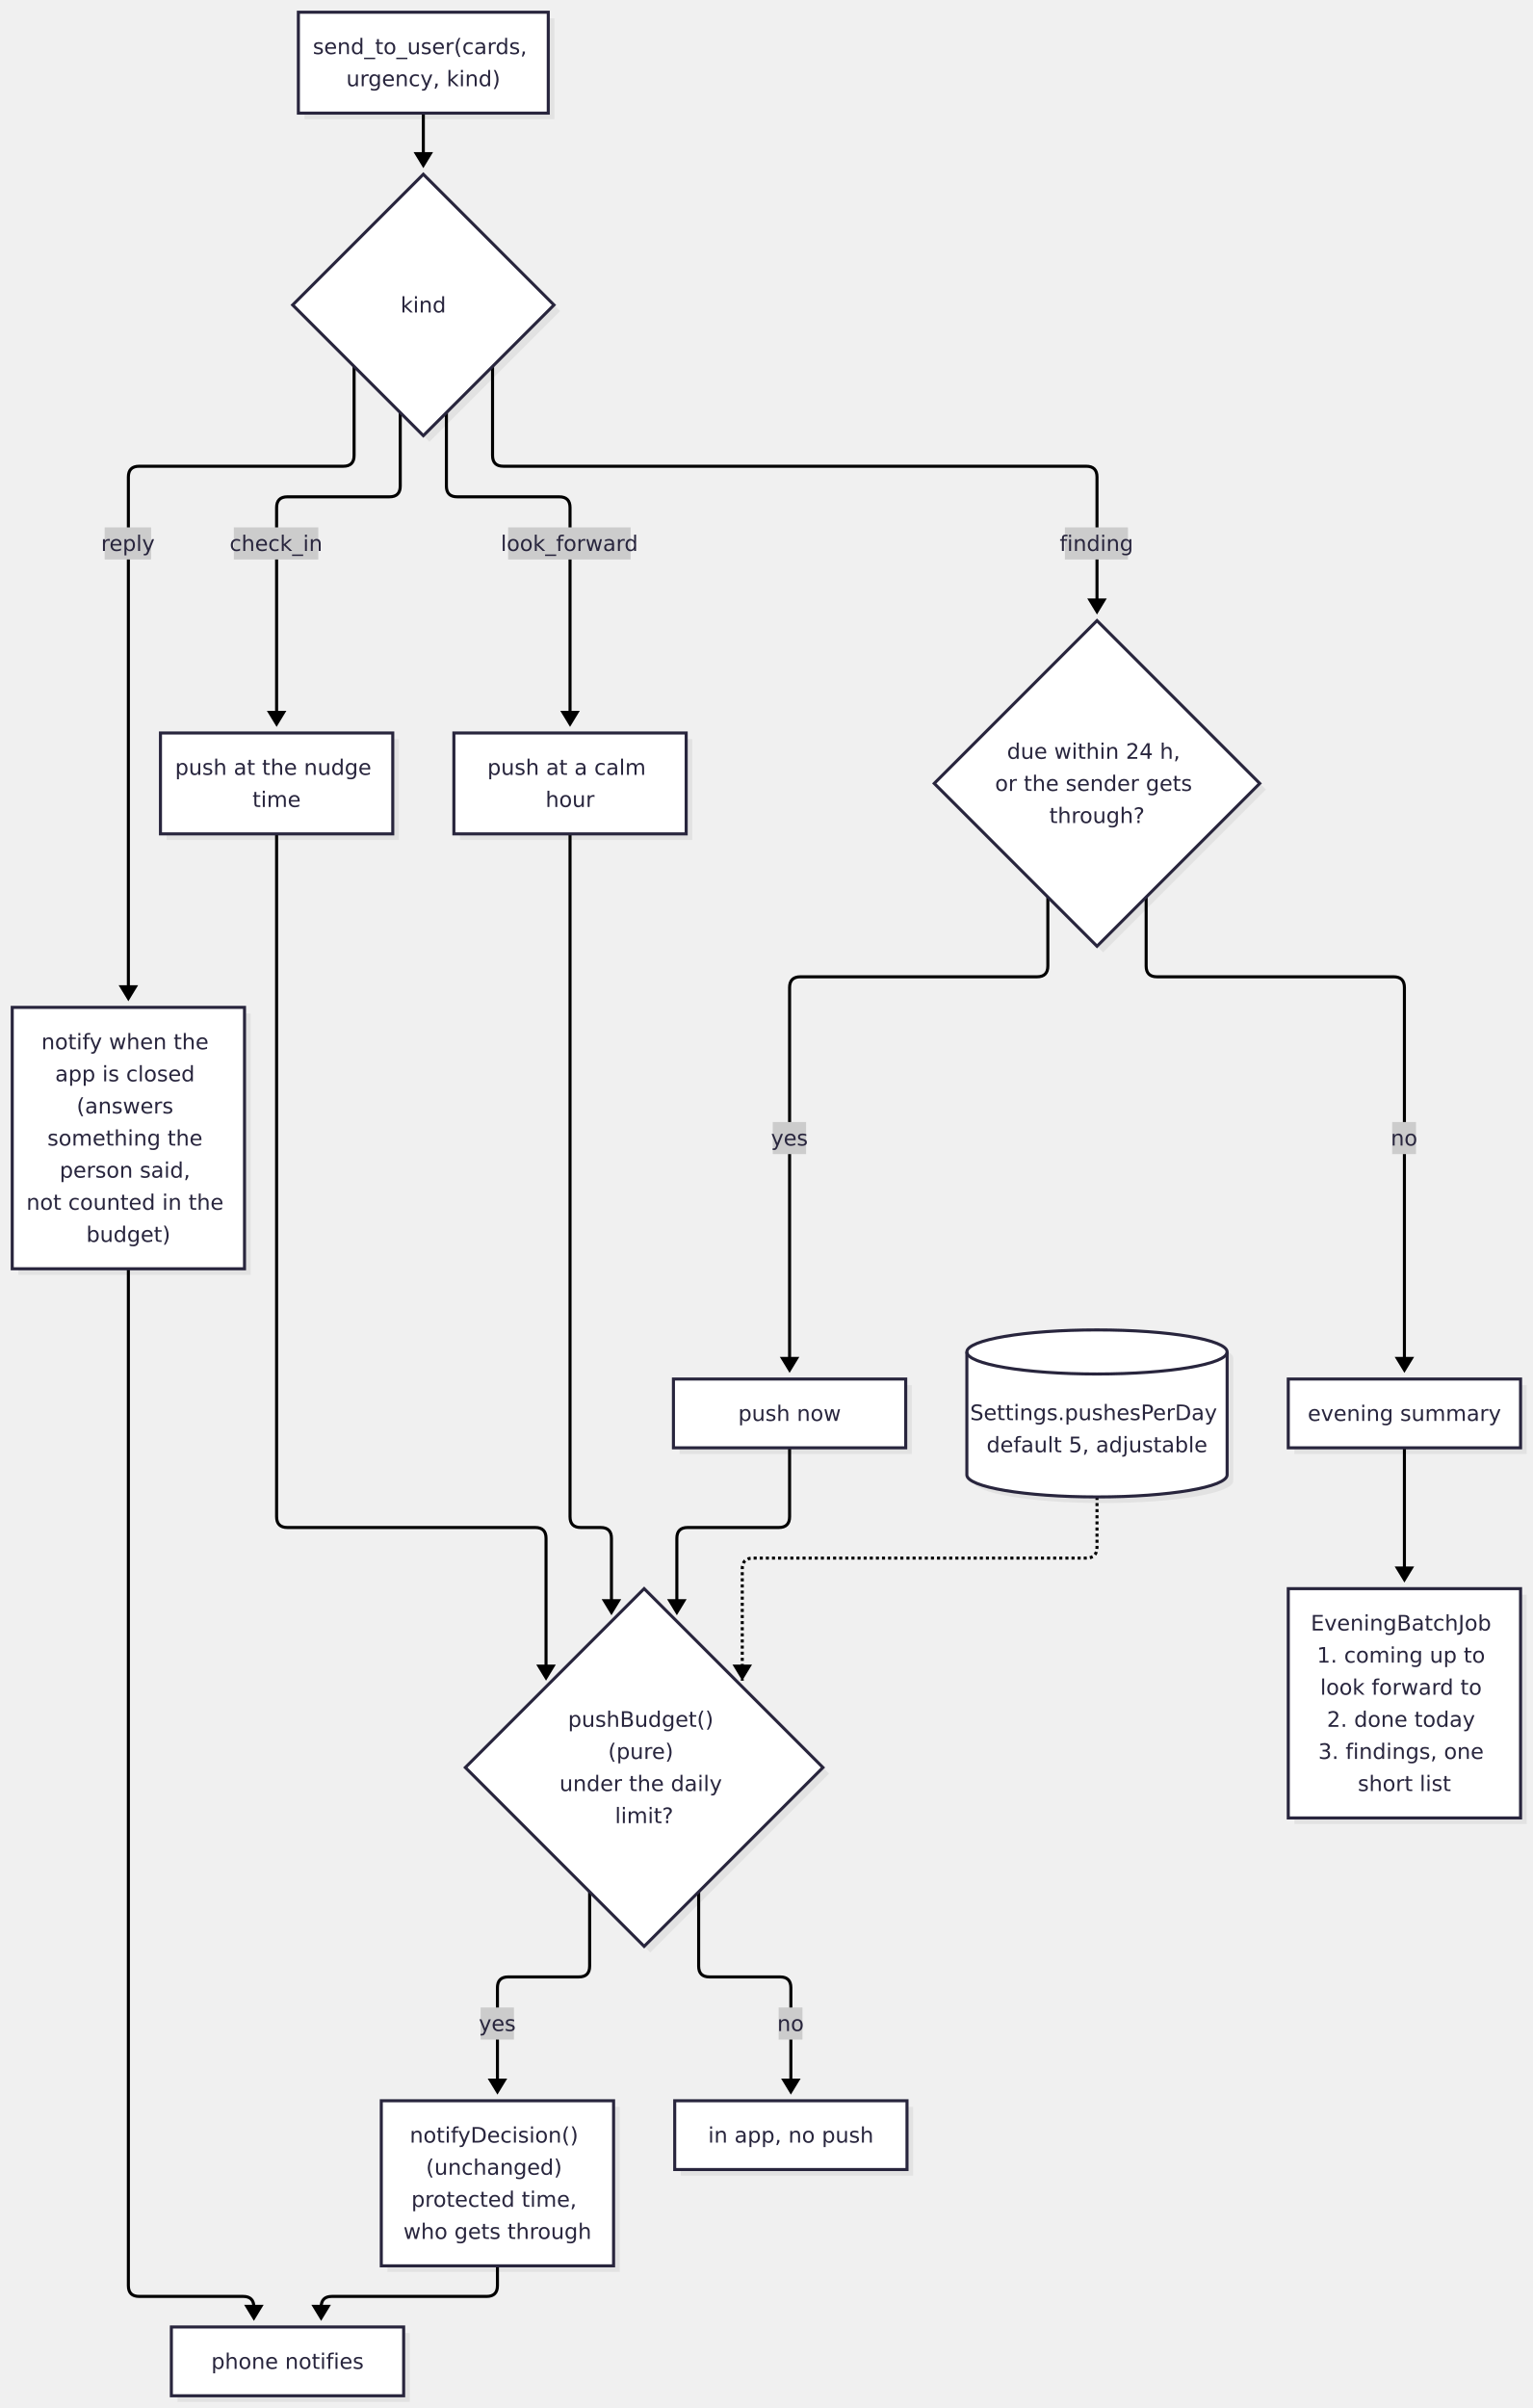
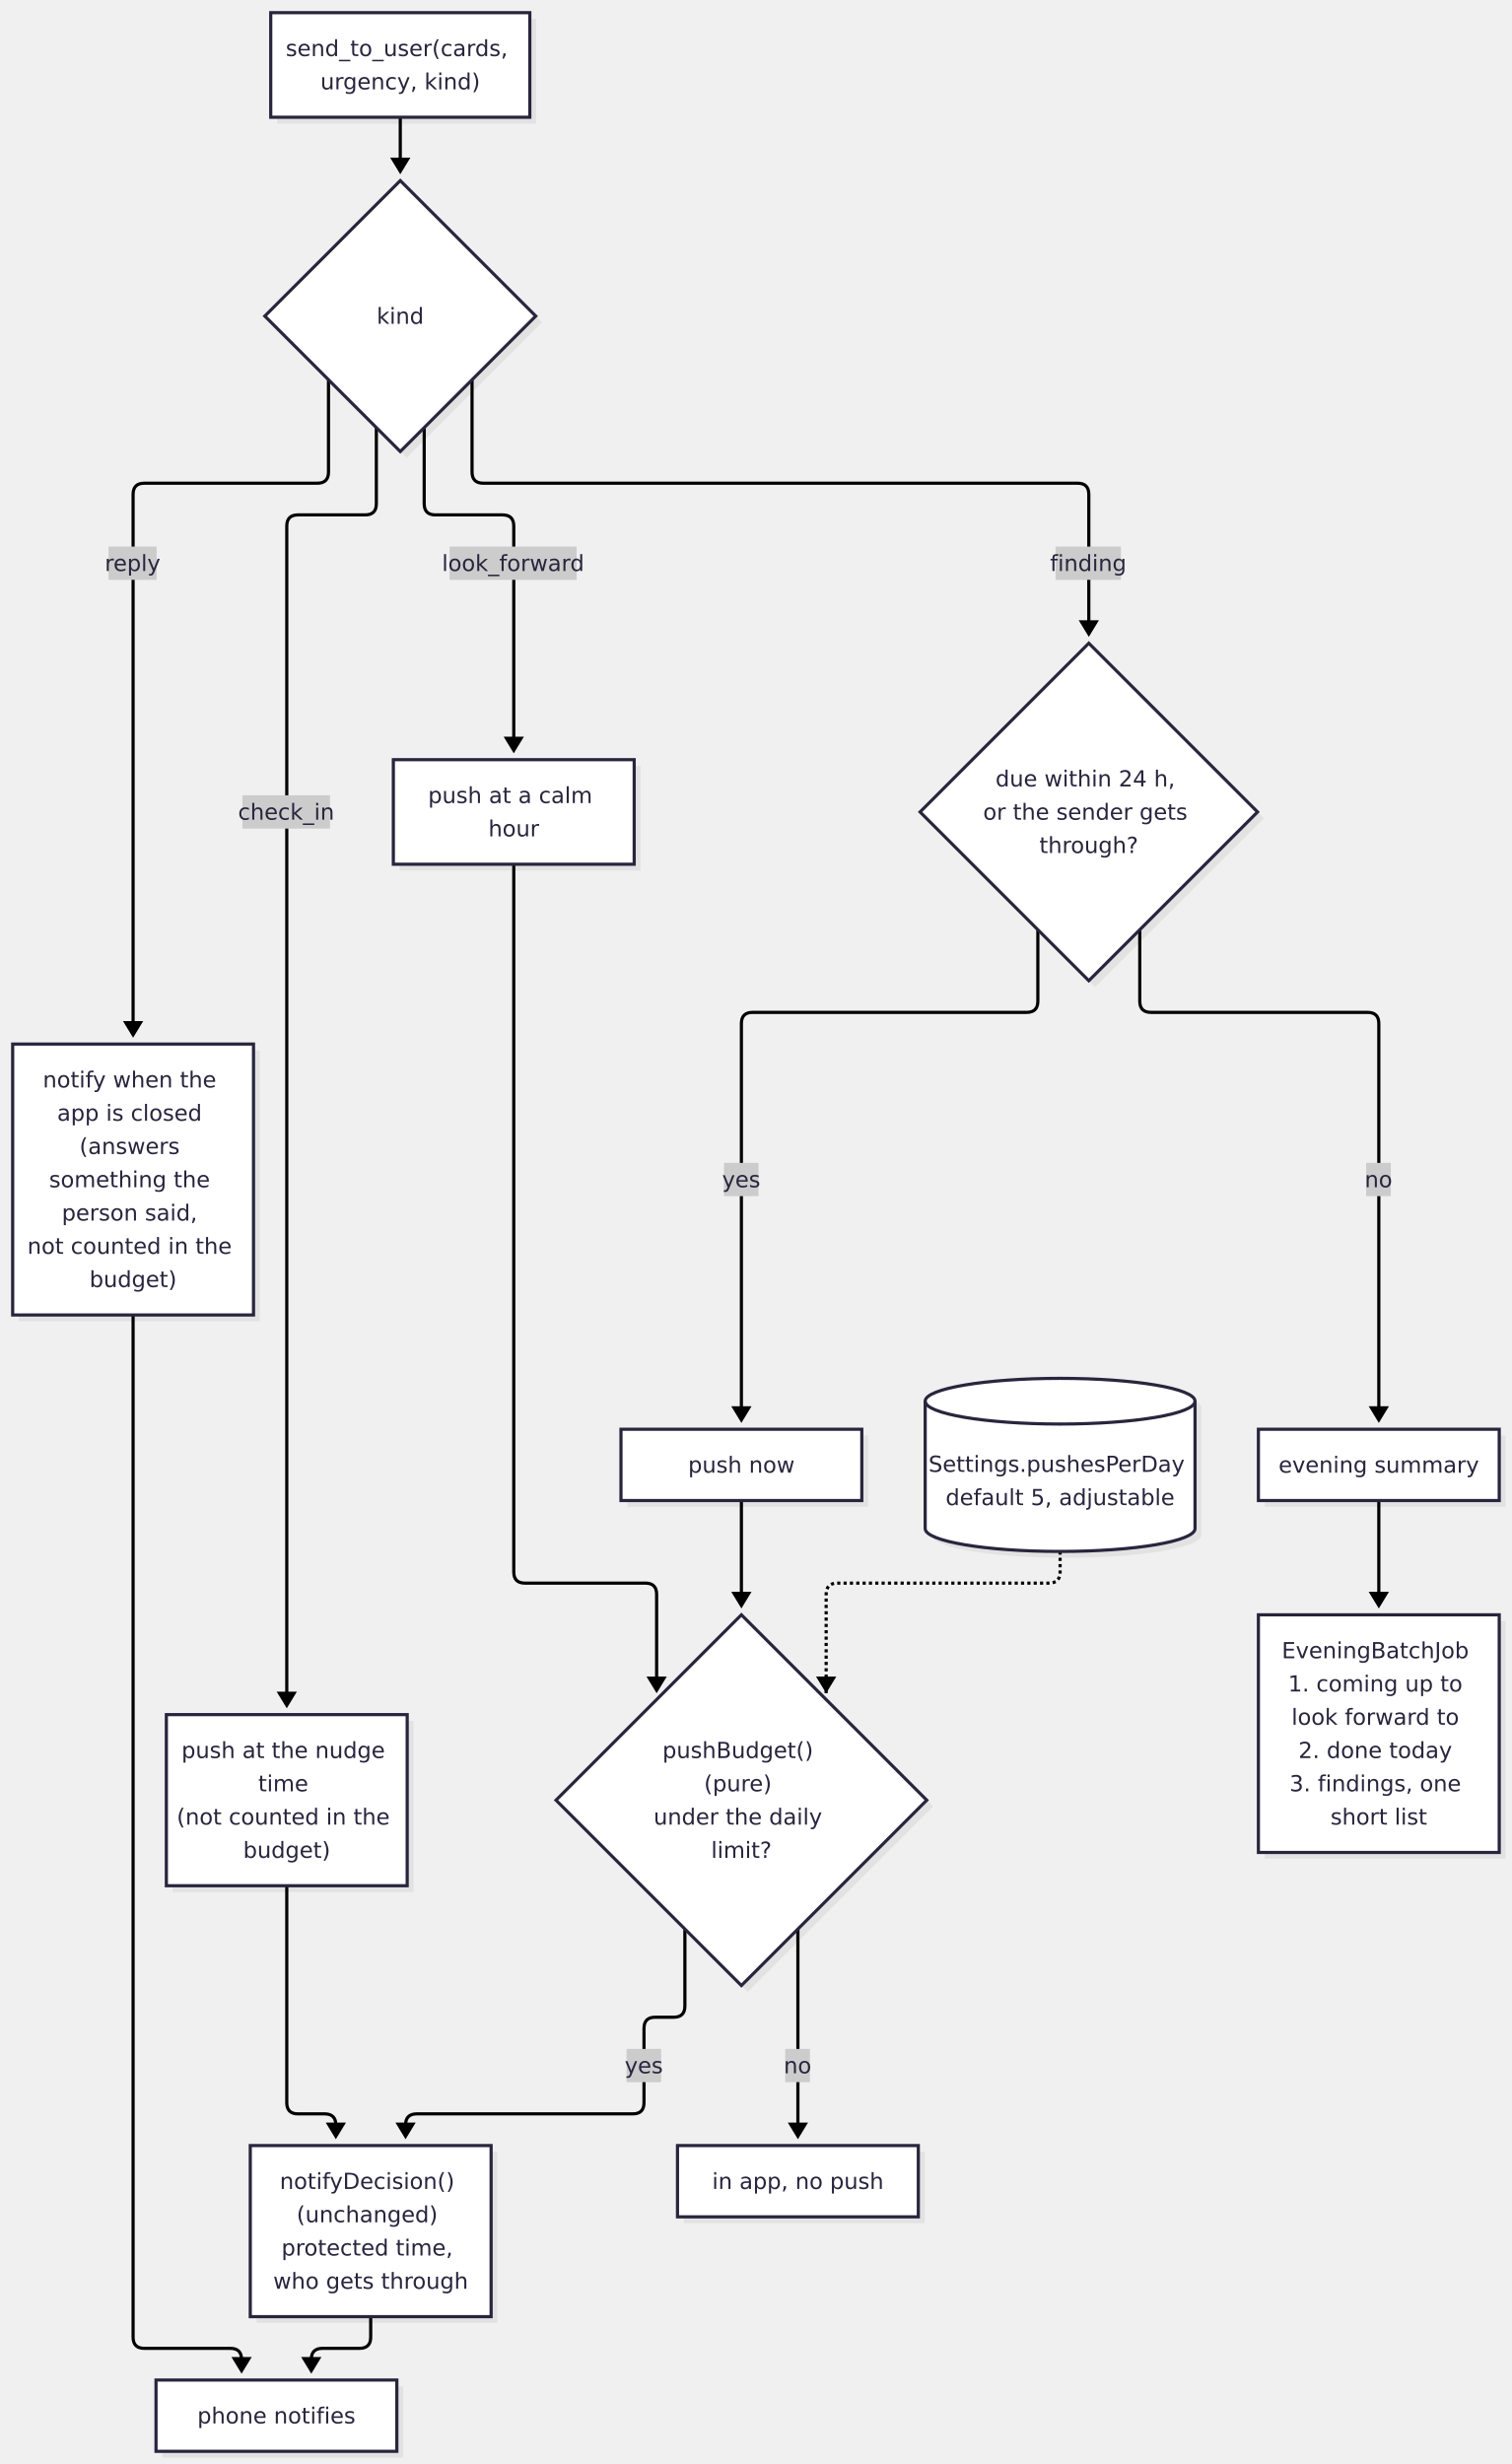
- <svg xmlns="http://www.w3.org/2000/svg" id="my-svg" width="100%" class="flowchart" style="max-width: 1002.979px; background-color: white;" viewBox="4 4 1002.979 1575.254" role="graphics-document document" aria-roledescription="flowchart-v2">
+ <svg xmlns="http://www.w3.org/2000/svg" id="my-svg" width="100%" class="flowchart" style="max-width: 954.245px; background-color: white;" viewBox="4 4 954.245 1555.254" role="graphics-document document" aria-roledescription="flowchart-v2">
  <style>#my-svg{font-family:DejaVu Sans;font-size:16px;}#my-svg text{font-family:DejaVu Sans;}</style>
  <g>
    <g class="edgePaths">
      <g id="L-SEND-KIND-0" class="edgePath">
-         <path class="flowchart-link LS-SEND LE-KIND" d="M281,78L281,114" fill="none" stroke="#000000" stroke-width="2" stroke-dasharray="0 0 32 4" />
-         <path class="marker" d="M287.391,103.5L281,114L274.609,103.5Z" fill="#000000" stroke="#000000" stroke-width="0" />
+         <path class="flowchart-link LS-SEND LE-KIND" d="M256.633,78L256.633,114" fill="none" stroke="#000000" stroke-width="2" stroke-dasharray="0 0 32 4" />
+         <path class="marker" d="M263.024,103.5L256.633,114L250.242,103.5Z" fill="#000000" stroke="#000000" stroke-width="0" />
      </g>
      <g id="L-KIND-REPLY-1" class="edgePath">
-         <path class="flowchart-link LS-KIND LE-REPLY" d="M235.7,243.7L235.7,301.929C235.7,306.643,233.343,309,228.629,309L95.071,309C90.357,309,88,311.357,88,316.071L88,659" fill="none" stroke="#000000" stroke-width="2" stroke-dasharray="0 0 553.672 4" />
+         <path class="flowchart-link LS-KIND LE-REPLY" d="M211.333,243.7L211.333,301.929C211.333,306.643,208.976,309,204.262,309L95.071,309C90.357,309,88,311.357,88,316.071L88,659" fill="none" stroke="#000000" stroke-width="2" stroke-dasharray="0 0 529.304 4" />
        <path class="marker" d="M94.391,648.5L88,659L81.609,648.5Z" fill="#000000" stroke="#000000" stroke-width="0" />
      </g>
      <g id="L-KIND-CHECK-2" class="edgePath">
-         <path class="flowchart-link LS-KIND LE-CHECK" d="M265.9,273.9L265.9,321.929C265.9,326.643,263.543,329,258.829,329L192.071,329C187.357,329,185,331.357,185,336.071L185,479.5" fill="none" stroke="#000000" stroke-width="2" stroke-dasharray="0 0 277.172 4" />
-         <path class="marker" d="M191.391,469L185,479.5L178.609,469Z" fill="#000000" stroke="#000000" stroke-width="0" />
+         <path class="flowchart-link LS-KIND LE-CHECK" d="M241.533,273.9L241.533,321.929C241.533,326.643,239.176,329,234.462,329L192.071,329C187.357,329,185,331.357,185,336.071L185,1082.254" fill="none" stroke="#000000" stroke-width="2" stroke-dasharray="0 0 855.558 4" />
+         <path class="marker" d="M191.391,1071.754L185,1082.254L178.609,1071.754Z" fill="#000000" stroke="#000000" stroke-width="0" />
      </g>
      <g id="L-KIND-LOOK-3" class="edgePath">
-         <path class="flowchart-link LS-KIND LE-LOOK" d="M296.1,273.9L296.1,321.929C296.1,326.643,298.457,329,303.171,329L369.929,329C374.643,329,377,331.357,377,336.071L377,479.5" fill="none" stroke="#000000" stroke-width="2" stroke-dasharray="0 0 277.172 4" />
-         <path class="marker" d="M383.391,469L377,479.5L370.609,469Z" fill="#000000" stroke="#000000" stroke-width="0" />
+         <path class="flowchart-link LS-KIND LE-LOOK" d="M271.733,273.9L271.733,321.929C271.733,326.643,274.09,329,278.804,329L321.195,329C325.909,329,328.266,331.357,328.266,336.071L328.266,479.5" fill="none" stroke="#000000" stroke-width="2" stroke-dasharray="0 0 252.804 4" />
+         <path class="marker" d="M334.657,469L328.266,479.5L321.874,469Z" fill="#000000" stroke="#000000" stroke-width="0" />
      </g>
      <g id="L-KIND-FIND-4" class="edgePath">
-         <path class="flowchart-link LS-KIND LE-FIND" d="M326.3,243.7L326.3,301.929C326.3,306.643,328.657,309,333.371,309L714.752,309C719.466,309,721.823,311.357,721.823,316.071L721.823,406" fill="none" stroke="#000000" stroke-width="2" stroke-dasharray="0 0 548.495 4" />
-         <path class="marker" d="M728.214,395.5L721.823,406L715.432,395.5Z" fill="#000000" stroke="#000000" stroke-width="0" />
+         <path class="flowchart-link LS-KIND LE-FIND" d="M301.933,243.7L301.933,301.929C301.933,306.643,304.29,309,309.004,309L684.135,309C688.849,309,691.206,311.357,691.206,316.071L691.206,406" fill="none" stroke="#000000" stroke-width="2" stroke-dasharray="0 0 542.245 4" />
+         <path class="marker" d="M697.597,395.5L691.206,406L684.814,395.5Z" fill="#000000" stroke="#000000" stroke-width="0" />
      </g>
      <g id="L-FIND-NOW-5" class="edgePath">
-         <path class="flowchart-link LS-FIND LE-NOW" d="M689.656,590.833L689.656,635.929C689.656,640.643,687.299,643,682.585,643L527.738,643C523.024,643,520.667,645.357,520.667,650.071L520.667,902.127" fill="none" stroke="#000000" stroke-width="2" stroke-dasharray="0 0 470.955 4" />
-         <path class="marker" d="M527.058,891.627L520.667,902.127L514.275,891.627Z" fill="#000000" stroke="#000000" stroke-width="0" />
+         <path class="flowchart-link LS-FIND LE-NOW" d="M659.039,590.833L659.039,635.929C659.039,640.643,656.682,643,651.968,643L479.003,643C474.289,643,471.932,645.357,471.932,650.071L471.932,902.127" fill="none" stroke="#000000" stroke-width="2" stroke-dasharray="0 0 489.072 4" />
+         <path class="marker" d="M478.324,891.627L471.932,902.127L465.541,891.627Z" fill="#000000" stroke="#000000" stroke-width="0" />
      </g>
      <g id="L-FIND-BATCH-6" class="edgePath">
-         <path class="flowchart-link LS-FIND LE-BATCH" d="M753.99,590.833L753.99,635.929C753.99,640.643,756.347,643,761.061,643L915.908,643C920.622,643,922.979,645.357,922.979,650.071L922.979,902.127" fill="none" stroke="#000000" stroke-width="2" stroke-dasharray="0 0 470.955 4" />
-         <path class="marker" d="M929.37,891.627L922.979,902.127L916.588,891.627Z" fill="#000000" stroke="#000000" stroke-width="0" />
-       </g>
-       <g id="L-CHECK-BUDGET-7" class="edgePath">
-         <path class="flowchart-link LS-CHECK LE-BUDGET" d="M185,549.5L185,996.183C185,1000.897,187.357,1003.254,192.071,1003.254L354.229,1003.254C358.943,1003.254,361.3,1005.611,361.3,1010.325L361.3,1103.454" fill="none" stroke="#000000" stroke-width="2" stroke-dasharray="0 0 720.926 4" />
-         <path class="marker" d="M367.691,1092.954L361.3,1103.454L354.909,1092.954Z" fill="#000000" stroke="#000000" stroke-width="0" />
-       </g>
-       <g id="L-LOOK-BUDGET-8" class="edgePath">
-         <path class="flowchart-link LS-LOOK LE-BUDGET" d="M377,549.5L377,996.183C377,1000.897,379.357,1003.254,384.071,1003.254L397.029,1003.254C401.743,1003.254,404.1,1005.611,404.1,1010.325L404.1,1060.654" fill="none" stroke="#000000" stroke-width="2" stroke-dasharray="0 0 528.926 4" />
-         <path class="marker" d="M410.491,1050.154L404.1,1060.654L397.709,1050.154Z" fill="#000000" stroke="#000000" stroke-width="0" />
+         <path class="flowchart-link LS-FIND LE-BATCH" d="M723.372,590.833L723.372,635.929C723.372,640.643,725.729,643,730.443,643L867.174,643C871.888,643,874.245,645.357,874.245,650.071L874.245,902.127" fill="none" stroke="#000000" stroke-width="2" stroke-dasharray="0 0 452.838 4" />
+         <path class="marker" d="M880.636,891.627L874.245,902.127L867.853,891.627Z" fill="#000000" stroke="#000000" stroke-width="0" />
+       </g>
+       <g id="L-LOOK-BUDGET-7" class="edgePath">
+         <path class="flowchart-link LS-LOOK LE-BUDGET" d="M328.266,549.5L328.266,996.183C328.266,1000.897,330.623,1003.254,335.337,1003.254L411.361,1003.254C416.075,1003.254,418.432,1005.611,418.432,1010.325L418.432,1072.754" fill="none" stroke="#000000" stroke-width="2" stroke-dasharray="0 0 604.092 4" />
+         <path class="marker" d="M424.824,1062.254L418.432,1072.754L412.041,1062.254Z" fill="#000000" stroke="#000000" stroke-width="0" />
+       </g>
+       <g id="L-CHECK-POLICY-8" class="edgePath">
+         <path class="flowchart-link LS-CHECK LE-POLICY" d="M185,1194.254L185,1331.183C185,1335.897,187.357,1338.254,192.071,1338.254L208.895,1338.254C213.609,1338.254,215.966,1340.611,215.966,1345.325L215.966,1354.254" fill="none" stroke="#000000" stroke-width="2" stroke-dasharray="0 0 181.638 4" />
+         <path class="marker" d="M222.357,1343.754L215.966,1354.254L209.575,1343.754Z" fill="#000000" stroke="#000000" stroke-width="0" />
      </g>
      <g id="L-NOW-BUDGET-9" class="edgePath">
-         <path class="flowchart-link LS-NOW LE-BUDGET" d="M520.667,951.127L520.667,996.183C520.667,1000.897,518.31,1003.254,513.596,1003.254L453.971,1003.254C449.257,1003.254,446.9,1005.611,446.9,1010.325L446.9,1060.654" fill="none" stroke="#000000" stroke-width="2" stroke-dasharray="0 0 173.965 4" />
-         <path class="marker" d="M453.291,1050.154L446.9,1060.654L440.509,1050.154Z" fill="#000000" stroke="#000000" stroke-width="0" />
+         <path class="flowchart-link LS-NOW LE-BUDGET" d="M471.932,951.127L471.932,1019.254" fill="none" stroke="#000000" stroke-width="2" stroke-dasharray="0 0 64.127 4" />
+         <path class="marker" d="M478.324,1008.754L471.932,1019.254L465.541,1008.754Z" fill="#000000" stroke="#000000" stroke-width="0" />
      </g>
      <g id="L-BUDGET-POLICY-10" class="edgePath">
-         <path class="flowchart-link LS-BUDGET LE-POLICY" d="M389.833,1241.587L389.833,1290.183C389.833,1294.897,387.476,1297.254,382.762,1297.254L336.571,1297.254C331.857,1297.254,329.5,1299.611,329.5,1304.325L329.5,1374.254" fill="none" stroke="#000000" stroke-width="2" stroke-dasharray="0 0 183.672 4" />
-         <path class="marker" d="M335.891,1363.754L329.5,1374.254L323.109,1363.754Z" fill="#000000" stroke="#000000" stroke-width="0" />
+         <path class="flowchart-link LS-BUDGET LE-POLICY" d="M436.266,1221.587L436.266,1270.183C436.266,1274.897,433.909,1277.254,429.195,1277.254L417.532,1277.254C412.818,1277.254,410.461,1279.611,410.461,1284.325L410.461,1331.183C410.461,1335.897,408.104,1338.254,403.39,1338.254L267.037,1338.254C262.323,1338.254,259.966,1340.611,259.966,1345.325L259.966,1354.254" fill="none" stroke="#000000" stroke-width="2" stroke-dasharray="0 0 294.309 4" />
+         <path class="marker" d="M266.357,1343.754L259.966,1354.254L253.575,1343.754Z" fill="#000000" stroke="#000000" stroke-width="0" />
      </g>
      <g id="L-BUDGET-INAPP-11" class="edgePath">
-         <path class="flowchart-link LS-BUDGET LE-INAPP" d="M461.167,1241.587L461.167,1290.183C461.167,1294.897,463.524,1297.254,468.238,1297.254L514.429,1297.254C519.143,1297.254,521.5,1299.611,521.5,1304.325L521.5,1374.254" fill="none" stroke="#000000" stroke-width="2" stroke-dasharray="0 0 183.672 4" />
-         <path class="marker" d="M527.891,1363.754L521.5,1374.254L515.109,1363.754Z" fill="#000000" stroke="#000000" stroke-width="0" />
+         <path class="flowchart-link LS-BUDGET LE-INAPP" d="M507.599,1221.587L507.599,1354.254" fill="none" stroke="#000000" stroke-width="2" stroke-dasharray="0 0 128.667 4" />
+         <path class="marker" d="M513.99,1343.754L507.599,1354.254L501.208,1343.754Z" fill="#000000" stroke="#000000" stroke-width="0" />
      </g>
      <g id="L-POLICY-PHONE-12" class="edgePath">
-         <path class="flowchart-link LS-POLICY LE-PHONE" d="M329.5,1486.254L329.5,1499.183C329.5,1503.897,327.143,1506.254,322.429,1506.254L221.204,1506.254C216.49,1506.254,214.133,1508.611,214.133,1513.325L214.133,1522.254" fill="none" stroke="#000000" stroke-width="2" stroke-dasharray="0 0 142.038 4" />
-         <path class="marker" d="M220.525,1511.754L214.133,1522.254L207.742,1511.754Z" fill="#000000" stroke="#000000" stroke-width="0" />
+         <path class="flowchart-link LS-POLICY LE-PHONE" d="M237.966,1466.254L237.966,1479.183C237.966,1483.897,235.609,1486.254,230.895,1486.254L207.537,1486.254C202.823,1486.254,200.466,1488.611,200.466,1493.325L200.466,1502.254" fill="none" stroke="#000000" stroke-width="2" stroke-dasharray="0 0 64.172 4" />
+         <path class="marker" d="M206.857,1491.754L200.466,1502.254L194.075,1491.754Z" fill="#000000" stroke="#000000" stroke-width="0" />
      </g>
      <g id="L-REPLY-PHONE-13" class="edgePath">
-         <path class="flowchart-link LS-REPLY LE-PHONE" d="M88,834L88,1499.183C88,1503.897,90.357,1506.254,95.071,1506.254L163.062,1506.254C167.776,1506.254,170.133,1508.611,170.133,1513.325L170.133,1522.254" fill="none" stroke="#000000" stroke-width="2" stroke-dasharray="0 0 761.059 4" />
-         <path class="marker" d="M176.525,1511.754L170.133,1522.254L163.742,1511.754Z" fill="#000000" stroke="#000000" stroke-width="0" />
+         <path class="flowchart-link LS-REPLY LE-PHONE" d="M88,834L88,1479.183C88,1483.897,90.357,1486.254,95.071,1486.254L149.395,1486.254C154.109,1486.254,156.466,1488.611,156.466,1493.325L156.466,1502.254" fill="none" stroke="#000000" stroke-width="2" stroke-dasharray="0 0 727.392 4" />
+         <path class="marker" d="M162.857,1491.754L156.466,1502.254L150.075,1491.754Z" fill="#000000" stroke="#000000" stroke-width="0" />
      </g>
      <g id="L-LIMIT-BUDGET-14" class="edgePath">
-         <path class="flowchart-link LS-LIMIT LE-BUDGET" d="M721.823,983.254L721.823,1016.183C721.823,1020.897,719.466,1023.254,714.752,1023.254L496.771,1023.254C492.057,1023.254,489.7,1025.611,489.7,1030.325L489.7,1103.454" fill="none" stroke="#000000" stroke-width="2" stroke-dasharray="0 0 2 2 2 2 2 2 2 2 2 2 2 2 2 2 2 2 2 2 2 2 2 2 2 2 2 2 2 2 2 2 2 2 2 2 2 2 2 2 2 2 2 2 2 2 2 2 2 2 2 2 2 2 2 2 2 2 2 2 2 2 2 2 2 2 2 2 2 2 2 2 2 2 2 2 2 2 2 2 2 2 2 2 2 2 2 2 2 2 2 2 2 2 2 2 2 2 2 2 2 2 2 2 2 2 2 2 2 2 2 2 2 2 2 2 2 2 2 2 2 2 2 2 2 2 2 2 2 2 2 2 2 2 2 2 2 2 2 2 2 2 2 2 2 2 2 2 2 2 2 2 2 2 2 2 2 2 2 2 2 2 2 2 2 2 2 2 2 2 2 2 4" />
-         <path class="marker" d="M496.091,1092.954L489.7,1103.454L483.309,1092.954Z" fill="#000000" stroke="#000000" stroke-width="0" />
+         <path class="flowchart-link LS-LIMIT LE-BUDGET" d="M673.089,983.254L673.089,996.183C673.089,1000.897,670.732,1003.254,666.017,1003.254L532.503,1003.254C527.789,1003.254,525.432,1005.611,525.432,1010.325L525.432,1072.754" fill="none" stroke="#000000" stroke-width="2" stroke-dasharray="0 0 2 2 2 2 2 2 2 2 2 2 2 2 2 2 2 2 2 2 2 2 2 2 2 2 2 2 2 2 2 2 2 2 2 2 2 2 2 2 2 2 2 2 2 2 2 2 2 2 2 2 2 2 2 2 2 2 2 2 2 2 2 2 2 2 2 2 2 2 2 2 2 2 2 2 2 2 2 2 2 2 2 2 2 2 2 2 2 2 2 2 2 2 2 2 2 2 2 2 2 2 2 2 2 2 2 2 2 2 2 2 2 2 4" />
+         <path class="marker" d="M531.824,1062.254L525.432,1072.754L519.041,1062.254Z" fill="#000000" stroke="#000000" stroke-width="0" />
      </g>
      <g id="L-BATCH-EVENING-15" class="edgePath">
-         <path class="flowchart-link LS-BATCH LE-EVENING" d="M922.979,951.127L922.979,1039.254" fill="none" stroke="#000000" stroke-width="2" stroke-dasharray="0 0 84.127 4" />
-         <path class="marker" d="M929.37,1028.754L922.979,1039.254L916.588,1028.754Z" fill="#000000" stroke="#000000" stroke-width="0" />
+         <path class="flowchart-link LS-BATCH LE-EVENING" d="M874.245,951.127L874.245,1019.254" fill="none" stroke="#000000" stroke-width="2" stroke-dasharray="0 0 64.127 4" />
+         <path class="marker" d="M880.636,1008.754L874.245,1019.254L867.853,1008.754Z" fill="#000000" stroke="#000000" stroke-width="0" />
      </g>
    </g>
    <g class="edgeLabels">
      <g class="edgeLabel">
        <rect x="72.5" y="349" width="30.359" height="21" fill="#cccccc" stroke="none" />
        <text x="87.68" y="364.4" text-anchor="middle" font-size="14" fill="#28253D">reply</text>
      </g>
      <g class="edgeLabel">
-         <rect x="157" y="349" width="55.266" height="21" fill="#cccccc" stroke="none" />
-         <text x="184.633" y="364.4" text-anchor="middle" font-size="14" fill="#28253D">check_in</text>
-       </g>
-       <g class="edgeLabel">
-         <rect x="336.5" y="349" width="80.156" height="21" fill="#cccccc" stroke="none" />
-         <text x="376.578" y="364.4" text-anchor="middle" font-size="14" fill="#28253D">look_forward</text>
-       </g>
-       <g class="edgeLabel">
-         <rect x="700.823" y="349" width="41.266" height="21" fill="#cccccc" stroke="none" />
-         <text x="721.456" y="364.4" text-anchor="middle" font-size="14" fill="#28253D">finding</text>
-       </g>
-       <g class="edgeLabel">
-         <rect x="509.667" y="738" width="21.797" height="21" fill="#cccccc" stroke="none" />
-         <text x="520.565" y="753.4" text-anchor="middle" font-size="14" fill="#28253D">yes</text>
-       </g>
-       <g class="edgeLabel">
-         <rect x="914.979" y="738" width="15.578" height="21" fill="#cccccc" stroke="none" />
-         <text x="922.768" y="753.4" text-anchor="middle" font-size="14" fill="#28253D">no</text>
-       </g>
-       <g class="edgeLabel">
-         <rect x="318.5" y="1317.254" width="21.797" height="21" fill="#cccccc" stroke="none" />
-         <text x="329.398" y="1332.654" text-anchor="middle" font-size="14" fill="#28253D">yes</text>
-       </g>
-       <g class="edgeLabel">
-         <rect x="513.5" y="1317.254" width="15.578" height="21" fill="#cccccc" stroke="none" />
-         <text x="521.289" y="1332.654" text-anchor="middle" font-size="14" fill="#28253D">no</text>
+         <rect x="157" y="506" width="55.266" height="21" fill="#cccccc" stroke="none" />
+         <text x="184.633" y="521.4" text-anchor="middle" font-size="14" fill="#28253D">check_in</text>
+       </g>
+       <g class="edgeLabel">
+         <rect x="287.766" y="349" width="80.156" height="21" fill="#cccccc" stroke="none" />
+         <text x="327.844" y="364.4" text-anchor="middle" font-size="14" fill="#28253D">look_forward</text>
+       </g>
+       <g class="edgeLabel">
+         <rect x="670.206" y="349" width="41.266" height="21" fill="#cccccc" stroke="none" />
+         <text x="690.839" y="364.4" text-anchor="middle" font-size="14" fill="#28253D">finding</text>
+       </g>
+       <g class="edgeLabel">
+         <rect x="460.932" y="738" width="21.797" height="21" fill="#cccccc" stroke="none" />
+         <text x="471.831" y="753.4" text-anchor="middle" font-size="14" fill="#28253D">yes</text>
+       </g>
+       <g class="edgeLabel">
+         <rect x="866.245" y="738" width="15.578" height="21" fill="#cccccc" stroke="none" />
+         <text x="874.034" y="753.4" text-anchor="middle" font-size="14" fill="#28253D">no</text>
+       </g>
+       <g class="edgeLabel">
+         <rect x="399.461" y="1297.254" width="21.797" height="21" fill="#cccccc" stroke="none" />
+         <text x="410.359" y="1312.654" text-anchor="middle" font-size="14" fill="#28253D">yes</text>
+       </g>
+       <g class="edgeLabel">
+         <rect x="499.599" y="1297.254" width="15.578" height="21" fill="#cccccc" stroke="none" />
+         <text x="507.388" y="1312.654" text-anchor="middle" font-size="14" fill="#28253D">no</text>
      </g>
    </g>
    <g class="nodes">
      <g id="flowchart-SEND-0" class="node default">
-         <rect class="drop-shadow" x="203.242" y="16" width="163.516" height="66" fill="#000000" stroke="none" opacity="0.06" />
-         <rect class="basic label-container" x="199.242" y="12" width="163.516" height="66" fill="#ffffff" stroke="#28253D" stroke-width="2" />
-         <text class="nodeLabel" x="281" y="39.4" text-anchor="middle" font-size="14" fill="#28253D">
-           <tspan x="281" y="39.4">send_to_user(cards,</tspan>
-           <tspan x="281" y="60.4">urgency, kind)</tspan>
+         <rect class="drop-shadow" x="178.875" y="16" width="163.516" height="66" fill="#000000" stroke="none" opacity="0.06" />
+         <rect class="basic label-container" x="174.875" y="12" width="163.516" height="66" fill="#ffffff" stroke="#28253D" stroke-width="2" />
+         <text class="nodeLabel" x="256.633" y="39.4" text-anchor="middle" font-size="14" fill="#28253D">
+           <tspan x="256.633" y="39.4">send_to_user(cards,</tspan>
+           <tspan x="256.633" y="60.4">urgency, kind)</tspan>
        </text>
      </g>
      <g id="flowchart-KIND-1" class="node default">
-         <path class="drop-shadow" d="M285,122L370.5,207.5L285,293L199.5,207.5Z" fill="#000000" stroke="none" opacity="0.06" />
-         <path class="label-container" d="M281,118L366.5,203.5L281,289L195.5,203.5Z" fill="#ffffff" stroke="#28253D" stroke-width="2" />
-         <text class="nodeLabel" x="281" y="208.4" text-anchor="middle" font-size="14" fill="#28253D">kind</text>
+         <path class="drop-shadow" d="M260.633,122L346.133,207.5L260.633,293L175.133,207.5Z" fill="#000000" stroke="none" opacity="0.06" />
+         <path class="label-container" d="M256.633,118L342.133,203.5L256.633,289L171.133,203.5Z" fill="#ffffff" stroke="#28253D" stroke-width="2" />
+         <text class="nodeLabel" x="256.633" y="208.4" text-anchor="middle" font-size="14" fill="#28253D">kind</text>
      </g>
      <g id="flowchart-REPLY-2" class="node default">
        <rect class="drop-shadow" x="16" y="667" width="152" height="171" fill="#000000" stroke="none" opacity="0.06" />
        <rect class="basic label-container" x="12" y="663" width="152" height="171" fill="#ffffff" stroke="#28253D" stroke-width="2" />
        <text class="nodeLabel" x="88" y="690.4" text-anchor="middle" font-size="14" fill="#28253D">
          <tspan x="88" y="690.4">notify when the</tspan>
          <tspan x="88" y="711.4">app is closed</tspan>
          <tspan x="88" y="732.4">(answers</tspan>
          <tspan x="88" y="753.4">something the</tspan>
          <tspan x="88" y="774.4">person said,</tspan>
          <tspan x="88" y="795.4">not counted in the</tspan>
          <tspan x="88" y="816.4">budget)</tspan>
        </text>
      </g>
      <g id="flowchart-CHECK-3" class="node default">
-         <rect class="drop-shadow" x="113" y="487.5" width="152" height="66" fill="#000000" stroke="none" opacity="0.06" />
-         <rect class="basic label-container" x="109" y="483.5" width="152" height="66" fill="#ffffff" stroke="#28253D" stroke-width="2" />
-         <text class="nodeLabel" x="185" y="510.9" text-anchor="middle" font-size="14" fill="#28253D">
-           <tspan x="185" y="510.9">push at the nudge</tspan>
-           <tspan x="185" y="531.9">time</tspan>
+         <rect class="drop-shadow" x="113" y="1090.254" width="152" height="108" fill="#000000" stroke="none" opacity="0.06" />
+         <rect class="basic label-container" x="109" y="1086.254" width="152" height="108" fill="#ffffff" stroke="#28253D" stroke-width="2" />
+         <text class="nodeLabel" x="185" y="1113.654" text-anchor="middle" font-size="14" fill="#28253D">
+           <tspan x="185" y="1113.654">push at the nudge</tspan>
+           <tspan x="185" y="1134.654">time</tspan>
+           <tspan x="185" y="1155.654">(not counted in the</tspan>
+           <tspan x="185" y="1176.654">budget)</tspan>
        </text>
      </g>
      <g id="flowchart-LOOK-4" class="node default">
-         <rect class="drop-shadow" x="305" y="487.5" width="152" height="66" fill="#000000" stroke="none" opacity="0.06" />
-         <rect class="basic label-container" x="301" y="483.5" width="152" height="66" fill="#ffffff" stroke="#28253D" stroke-width="2" />
-         <text class="nodeLabel" x="377" y="510.9" text-anchor="middle" font-size="14" fill="#28253D">
-           <tspan x="377" y="510.9">push at a calm</tspan>
-           <tspan x="377" y="531.9">hour</tspan>
+         <rect class="drop-shadow" x="256.266" y="487.5" width="152" height="66" fill="#000000" stroke="none" opacity="0.06" />
+         <rect class="basic label-container" x="252.266" y="483.5" width="152" height="66" fill="#ffffff" stroke="#28253D" stroke-width="2" />
+         <text class="nodeLabel" x="328.266" y="510.9" text-anchor="middle" font-size="14" fill="#28253D">
+           <tspan x="328.266" y="510.9">push at a calm</tspan>
+           <tspan x="328.266" y="531.9">hour</tspan>
        </text>
      </g>
      <g id="flowchart-FIND-5" class="node default">
-         <path class="drop-shadow" d="M725.823,414L832.323,520.5L725.823,627L619.323,520.5Z" fill="#000000" stroke="none" opacity="0.06" />
-         <path class="label-container" d="M721.823,410L828.323,516.5L721.823,623L615.323,516.5Z" fill="#ffffff" stroke="#28253D" stroke-width="2" />
-         <text class="nodeLabel" x="721.823" y="500.4" text-anchor="middle" font-size="14" fill="#28253D">
-           <tspan x="721.823" y="500.4">due within 24 h,</tspan>
-           <tspan x="721.823" y="521.4">or the sender gets</tspan>
-           <tspan x="721.823" y="542.4">through?</tspan>
+         <path class="drop-shadow" d="M695.206,414L801.706,520.5L695.206,627L588.706,520.5Z" fill="#000000" stroke="none" opacity="0.06" />
+         <path class="label-container" d="M691.206,410L797.706,516.5L691.206,623L584.706,516.5Z" fill="#ffffff" stroke="#28253D" stroke-width="2" />
+         <text class="nodeLabel" x="691.206" y="500.4" text-anchor="middle" font-size="14" fill="#28253D">
+           <tspan x="691.206" y="500.4">due within 24 h,</tspan>
+           <tspan x="691.206" y="521.4">or the sender gets</tspan>
+           <tspan x="691.206" y="542.4">through?</tspan>
        </text>
      </g>
      <g id="flowchart-NOW-6" class="node default">
-         <rect class="drop-shadow" x="448.667" y="910.127" width="152" height="45" fill="#000000" stroke="none" opacity="0.06" />
-         <rect class="basic label-container" x="444.667" y="906.127" width="152" height="45" fill="#ffffff" stroke="#28253D" stroke-width="2" />
-         <text class="nodeLabel" x="520.667" y="933.527" text-anchor="middle" font-size="14" fill="#28253D">push now</text>
+         <rect class="drop-shadow" x="399.932" y="910.127" width="152" height="45" fill="#000000" stroke="none" opacity="0.06" />
+         <rect class="basic label-container" x="395.932" y="906.127" width="152" height="45" fill="#ffffff" stroke="#28253D" stroke-width="2" />
+         <text class="nodeLabel" x="471.932" y="933.527" text-anchor="middle" font-size="14" fill="#28253D">push now</text>
      </g>
      <g id="flowchart-BATCH-7" class="node default">
-         <rect class="drop-shadow" x="850.979" y="910.127" width="152" height="45" fill="#000000" stroke="none" opacity="0.06" />
-         <rect class="basic label-container" x="846.979" y="906.127" width="152" height="45" fill="#ffffff" stroke="#28253D" stroke-width="2" />
-         <text class="nodeLabel" x="922.979" y="933.527" text-anchor="middle" font-size="14" fill="#28253D">evening summary</text>
+         <rect class="drop-shadow" x="802.245" y="910.127" width="152" height="45" fill="#000000" stroke="none" opacity="0.06" />
+         <rect class="basic label-container" x="798.245" y="906.127" width="152" height="45" fill="#ffffff" stroke="#28253D" stroke-width="2" />
+         <text class="nodeLabel" x="874.245" y="933.527" text-anchor="middle" font-size="14" fill="#28253D">evening summary</text>
      </g>
      <g id="flowchart-BUDGET-8" class="node default">
-         <path class="drop-shadow" d="M429.5,1047.254L546.5,1164.254L429.5,1281.254L312.5,1164.254Z" fill="#000000" stroke="none" opacity="0.06" />
-         <path class="label-container" d="M425.5,1043.254L542.5,1160.254L425.5,1277.254L308.5,1160.254Z" fill="#ffffff" stroke="#28253D" stroke-width="2" />
-         <text class="nodeLabel" x="425.5" y="1133.654" text-anchor="middle" font-size="14" fill="#28253D">
-           <tspan x="425.5" y="1133.654">pushBudget()</tspan>
-           <tspan x="425.5" y="1154.654">(pure)</tspan>
-           <tspan x="425.5" y="1175.654">under the daily</tspan>
-           <tspan x="425.5" y="1196.654">limit?</tspan>
+         <path class="drop-shadow" d="M475.932,1027.254L592.932,1144.254L475.932,1261.254L358.932,1144.254Z" fill="#000000" stroke="none" opacity="0.06" />
+         <path class="label-container" d="M471.932,1023.254L588.932,1140.254L471.932,1257.254L354.932,1140.254Z" fill="#ffffff" stroke="#28253D" stroke-width="2" />
+         <text class="nodeLabel" x="471.932" y="1113.654" text-anchor="middle" font-size="14" fill="#28253D">
+           <tspan x="471.932" y="1113.654">pushBudget()</tspan>
+           <tspan x="471.932" y="1134.654">(pure)</tspan>
+           <tspan x="471.932" y="1155.654">under the daily</tspan>
+           <tspan x="471.932" y="1176.654">limit?</tspan>
        </text>
      </g>
      <g id="flowchart-POLICY-9" class="node default">
-         <rect class="drop-shadow" x="257.5" y="1382.254" width="152" height="108" fill="#000000" stroke="none" opacity="0.06" />
-         <rect class="basic label-container" x="253.5" y="1378.254" width="152" height="108" fill="#ffffff" stroke="#28253D" stroke-width="2" />
-         <text class="nodeLabel" x="329.5" y="1405.654" text-anchor="middle" font-size="14" fill="#28253D">
-           <tspan x="329.5" y="1405.654">notifyDecision()</tspan>
-           <tspan x="329.5" y="1426.654">(unchanged)</tspan>
-           <tspan x="329.5" y="1447.654">protected time,</tspan>
-           <tspan x="329.5" y="1468.654">who gets through</tspan>
+         <rect class="drop-shadow" x="165.966" y="1362.254" width="152" height="108" fill="#000000" stroke="none" opacity="0.06" />
+         <rect class="basic label-container" x="161.966" y="1358.254" width="152" height="108" fill="#ffffff" stroke="#28253D" stroke-width="2" />
+         <text class="nodeLabel" x="237.966" y="1385.654" text-anchor="middle" font-size="14" fill="#28253D">
+           <tspan x="237.966" y="1385.654">notifyDecision()</tspan>
+           <tspan x="237.966" y="1406.654">(unchanged)</tspan>
+           <tspan x="237.966" y="1427.654">protected time,</tspan>
+           <tspan x="237.966" y="1448.654">who gets through</tspan>
        </text>
      </g>
      <g id="flowchart-INAPP-10" class="node default">
-         <rect class="drop-shadow" x="449.5" y="1382.254" width="152" height="45" fill="#000000" stroke="none" opacity="0.06" />
-         <rect class="basic label-container" x="445.5" y="1378.254" width="152" height="45" fill="#ffffff" stroke="#28253D" stroke-width="2" />
-         <text class="nodeLabel" x="521.5" y="1405.654" text-anchor="middle" font-size="14" fill="#28253D">in app, no push</text>
+         <rect class="drop-shadow" x="435.599" y="1362.254" width="152" height="45" fill="#000000" stroke="none" opacity="0.06" />
+         <rect class="basic label-container" x="431.599" y="1358.254" width="152" height="45" fill="#ffffff" stroke="#28253D" stroke-width="2" />
+         <text class="nodeLabel" x="507.599" y="1385.654" text-anchor="middle" font-size="14" fill="#28253D">in app, no push</text>
      </g>
      <g id="flowchart-PHONE-11" class="node default">
-         <rect class="drop-shadow" x="120.133" y="1530.254" width="152" height="45" fill="#000000" stroke="none" opacity="0.06" />
-         <rect class="basic label-container" x="116.133" y="1526.254" width="152" height="45" fill="#ffffff" stroke="#28253D" stroke-width="2" />
-         <text class="nodeLabel" x="192.133" y="1553.654" text-anchor="middle" font-size="14" fill="#28253D">phone notifies</text>
+         <rect class="drop-shadow" x="106.466" y="1510.254" width="152" height="45" fill="#000000" stroke="none" opacity="0.06" />
+         <rect class="basic label-container" x="102.466" y="1506.254" width="152" height="45" fill="#ffffff" stroke="#28253D" stroke-width="2" />
+         <text class="nodeLabel" x="178.466" y="1533.654" text-anchor="middle" font-size="14" fill="#28253D">phone notifies</text>
      </g>
      <g id="flowchart-LIMIT-12" class="node default">
-         <path class="drop-shadow" d="M640.667,892.418L640.667,972.836C640.667,980.799,678.792,987.254,725.823,987.254C772.853,987.254,810.979,980.799,810.979,972.836L810.979,892.418C810.979,884.455,772.853,878,725.823,878C678.792,878,640.667,884.455,640.667,892.418Z" fill="#000000" stroke="none" opacity="0.06" />
-         <path class="basic label-container" d="M636.667,888.418L636.667,968.836C636.667,976.799,674.792,983.254,721.823,983.254C768.853,983.254,806.979,976.799,806.979,968.836L806.979,888.418C806.979,880.455,768.853,874,721.823,874C674.792,874,636.667,880.455,636.667,888.418Z" fill="#ffffff" stroke="#28253D" stroke-width="2" />
-         <path d="M636.667,888.418C636.667,896.381,674.792,902.836,721.823,902.836C768.853,902.836,806.979,896.381,806.979,888.418" fill="none" stroke="#28253D" stroke-width="2" />
-         <text class="nodeLabel" x="721.823" y="933.027" text-anchor="middle" font-size="14" fill="#28253D">
-           <tspan x="721.823" y="933.027">Settings.pushesPerDay</tspan>
-           <tspan x="721.823" y="954.027">default 5, adjustable</tspan>
+         <path class="drop-shadow" d="M591.932,892.418L591.932,972.836C591.932,980.799,630.058,987.254,677.089,987.254C724.119,987.254,762.245,980.799,762.245,972.836L762.245,892.418C762.245,884.455,724.119,878,677.089,878C630.058,878,591.932,884.455,591.932,892.418Z" fill="#000000" stroke="none" opacity="0.06" />
+         <path class="basic label-container" d="M587.932,888.418L587.932,968.836C587.932,976.799,626.058,983.254,673.089,983.254C720.119,983.254,758.245,976.799,758.245,968.836L758.245,888.418C758.245,880.455,720.119,874,673.089,874C626.058,874,587.932,880.455,587.932,888.418Z" fill="#ffffff" stroke="#28253D" stroke-width="2" />
+         <path d="M587.932,888.418C587.932,896.381,626.058,902.836,673.089,902.836C720.119,902.836,758.245,896.381,758.245,888.418" fill="none" stroke="#28253D" stroke-width="2" />
+         <text class="nodeLabel" x="673.089" y="933.027" text-anchor="middle" font-size="14" fill="#28253D">
+           <tspan x="673.089" y="933.027">Settings.pushesPerDay</tspan>
+           <tspan x="673.089" y="954.027">default 5, adjustable</tspan>
        </text>
      </g>
      <g id="flowchart-EVENING-13" class="node default">
-         <rect class="drop-shadow" x="850.979" y="1047.254" width="152" height="150" fill="#000000" stroke="none" opacity="0.06" />
-         <rect class="basic label-container" x="846.979" y="1043.254" width="152" height="150" fill="#ffffff" stroke="#28253D" stroke-width="2" />
-         <text class="nodeLabel" x="922.979" y="1070.654" text-anchor="middle" font-size="14" fill="#28253D">
-           <tspan x="922.979" y="1070.654">EveningBatchJob</tspan>
-           <tspan x="922.979" y="1091.654">1. coming up to</tspan>
-           <tspan x="922.979" y="1112.654">look forward to</tspan>
-           <tspan x="922.979" y="1133.654">2. done today</tspan>
-           <tspan x="922.979" y="1154.654">3. findings, one</tspan>
-           <tspan x="922.979" y="1175.654">short list</tspan>
+         <rect class="drop-shadow" x="802.245" y="1027.254" width="152" height="150" fill="#000000" stroke="none" opacity="0.06" />
+         <rect class="basic label-container" x="798.245" y="1023.254" width="152" height="150" fill="#ffffff" stroke="#28253D" stroke-width="2" />
+         <text class="nodeLabel" x="874.245" y="1050.654" text-anchor="middle" font-size="14" fill="#28253D">
+           <tspan x="874.245" y="1050.654">EveningBatchJob</tspan>
+           <tspan x="874.245" y="1071.654">1. coming up to</tspan>
+           <tspan x="874.245" y="1092.654">look forward to</tspan>
+           <tspan x="874.245" y="1113.654">2. done today</tspan>
+           <tspan x="874.245" y="1134.654">3. findings, one</tspan>
+           <tspan x="874.245" y="1155.654">short list</tspan>
        </text>
      </g>
    </g>
  </g>
</svg>
